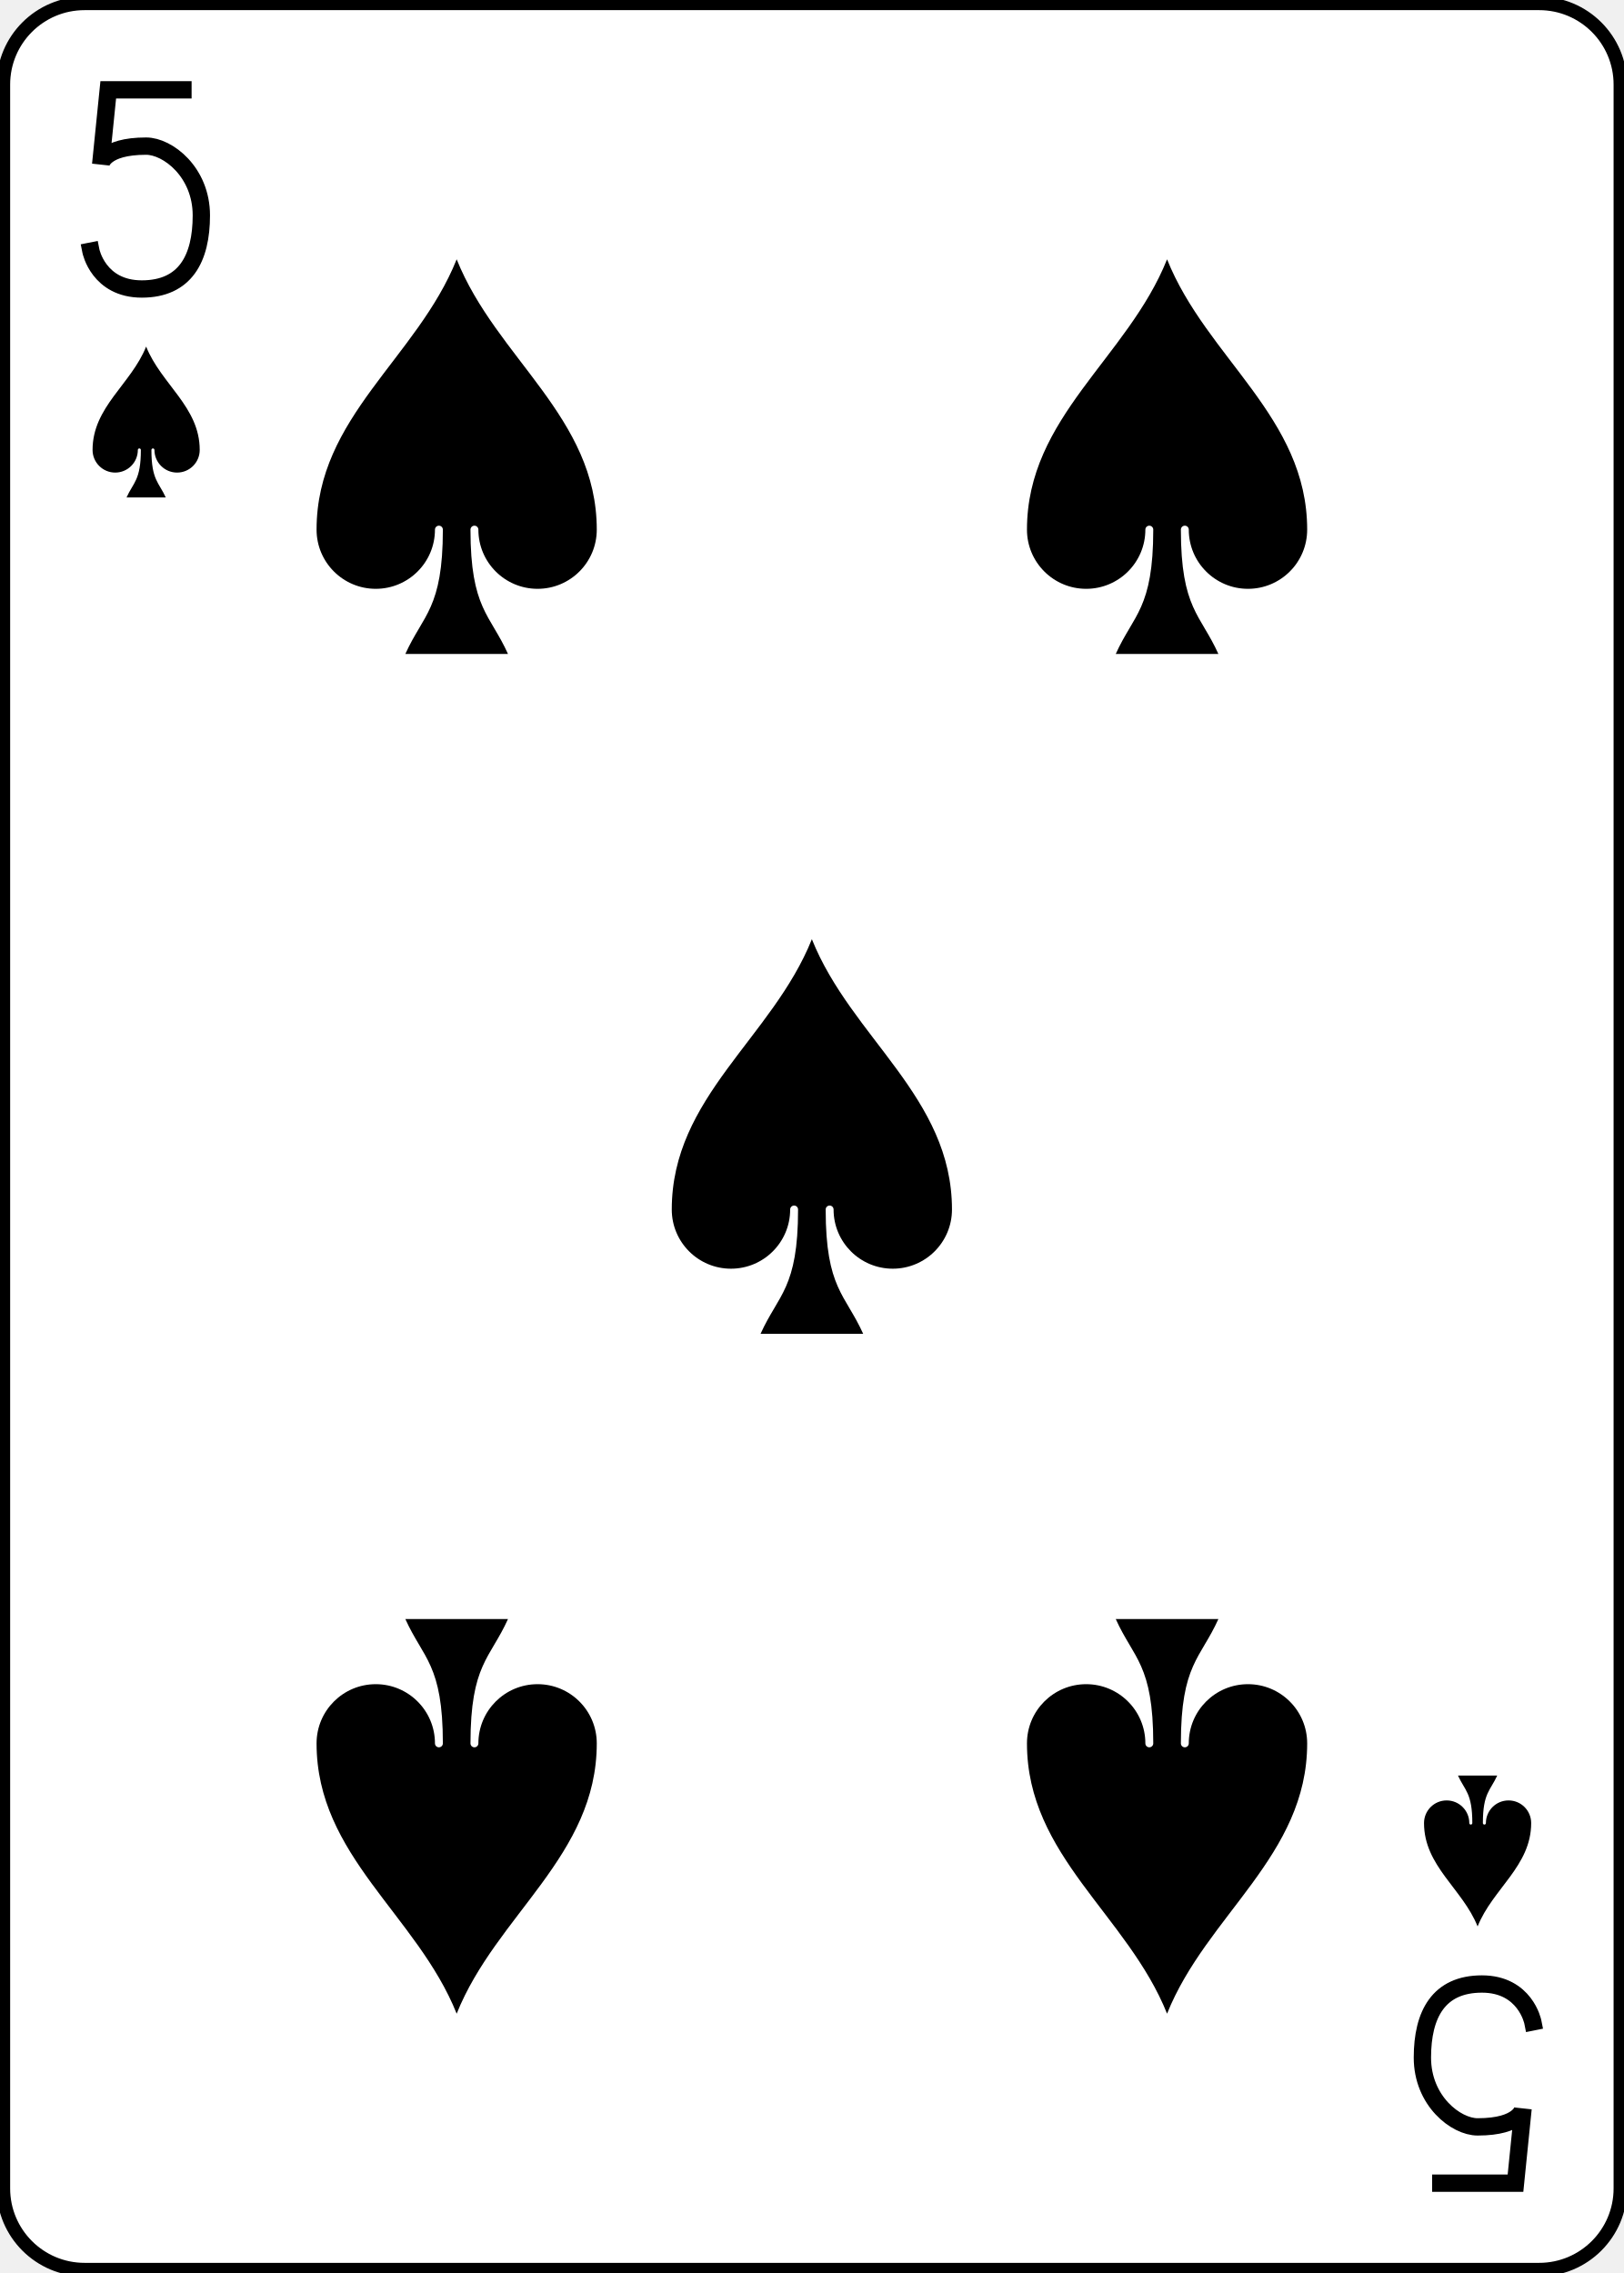
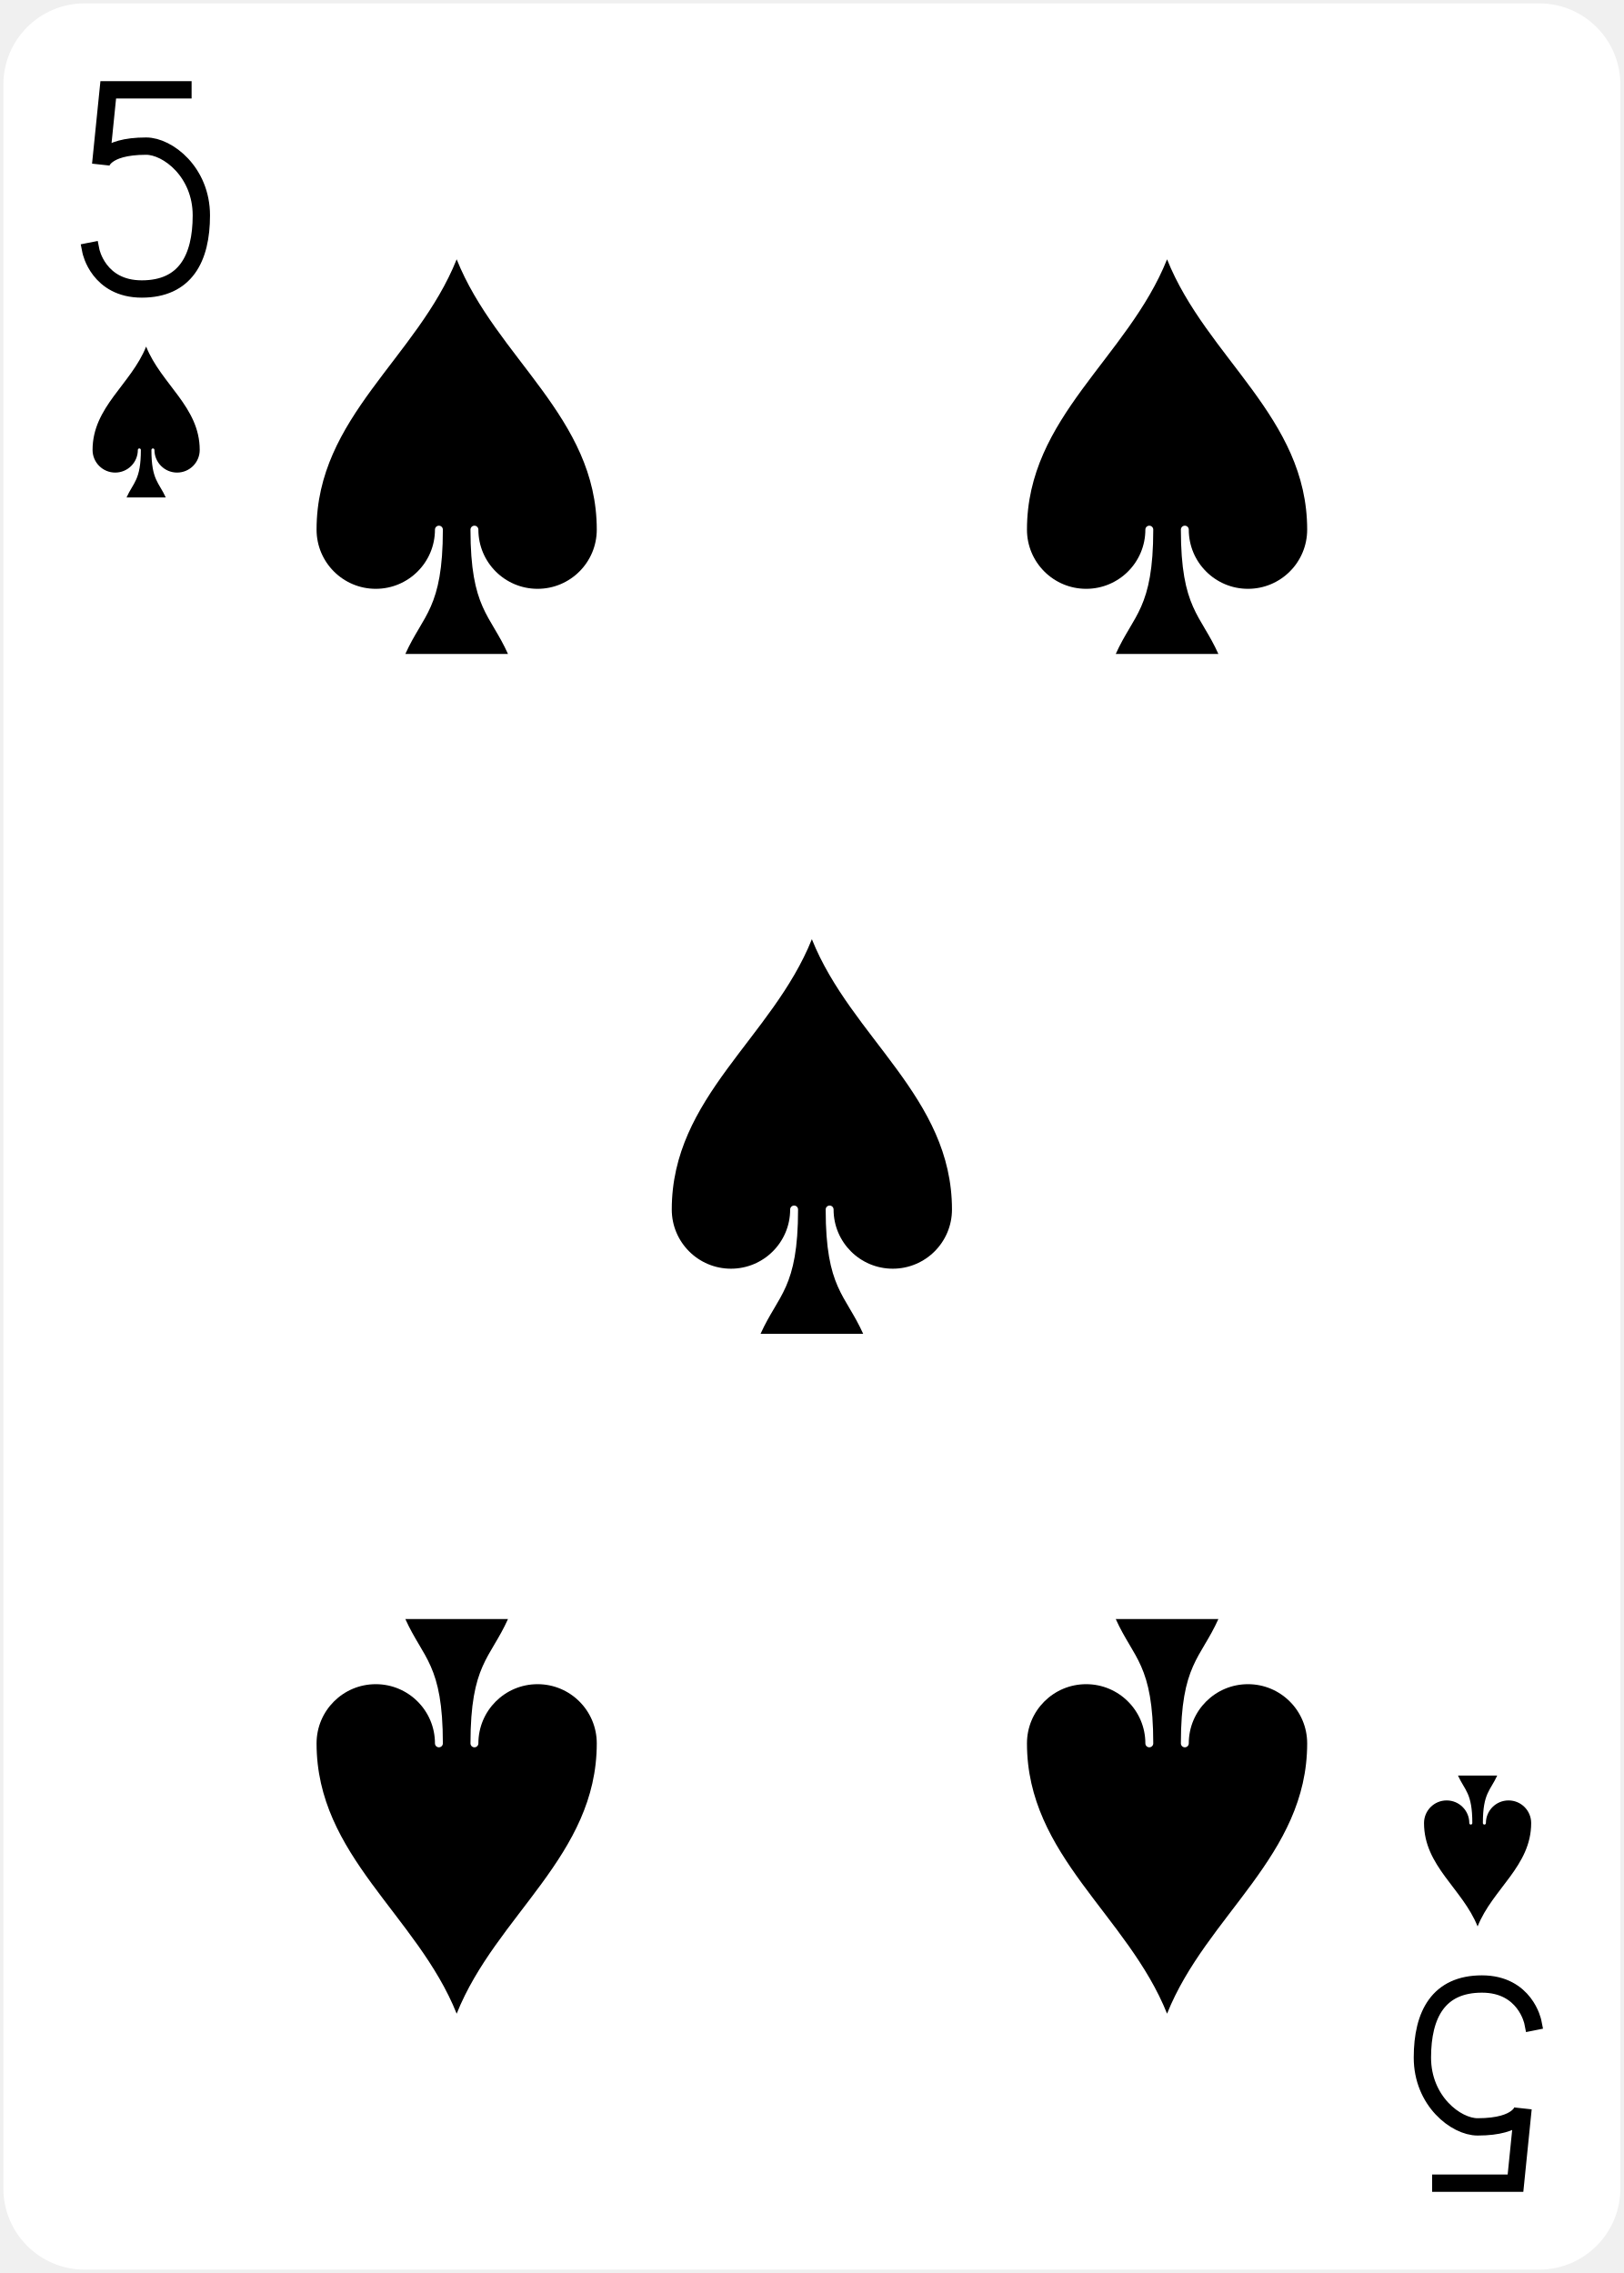
<svg xmlns="http://www.w3.org/2000/svg" xmlns:xlink="http://www.w3.org/1999/xlink" width="2.5in" height="3.5in" viewBox="-120 -168 240 336" preserveAspectRatio="none" class="card">
  <symbol id="S5" viewBox="-500 -500 1000 1000" preserveAspectRatio="xMinYMid">
    <path d="M170 -460L-175 -460L-210 -115C-210 -115 -200 -200 0 -200C100 -200 255 -80 255 120C255 320 180 460 -20 460C-220 460 -255 285 -255 285" stroke="black" stroke-width="80" stroke-linecap="square" stroke-miterlimit="1.5" fill="none" />
  </symbol>
  <symbol id="S" viewBox="-600 -600 1200 1200" preserveAspectRatio="xMinYMid">
    <path d="M0 -500C100 -250 355 -100 355 185A150 150 0 0 1 55 185A10 10 0 0 0 35 185C35 385 85 400 130 500L-130 500C-85 400 -35 385 -35 185A10 10 0 0 0 -55 185A150 150 0 0 1 -355 185C-355 -100 -100 -250 0 -500Z" fill="black" />
  </symbol>
-   <rect width="239" height="335" x="-119.5" y="-167.5" rx="12" ry="12" fill="white" stroke="black" stroke-width="2" />
+   <rect width="239" height="335" x="-119.5" y="-167.5" rx="12" ry="12" fill="white" stroke="black" stroke-width="0" />
  <use xlink:href="#S" height="70" width="70" x="-35" y="-35" />
  <use xlink:href="#S5" height="32" width="32" x="-114.4" y="-156" />
  <use xlink:href="#S" height="26.769" width="26.769" x="-111.784" y="-119" />
  <use xlink:href="#S" height="70" width="70" x="-87.501" y="-135.501" />
  <use xlink:href="#S" height="70" width="70" x="17.501" y="-135.501" />
  <g transform="rotate(180)">
    <use xlink:href="#S5" height="32" width="32" x="-114.4" y="-156" />
    <use xlink:href="#S" height="26.769" width="26.769" x="-111.784" y="-119" />
    <use xlink:href="#S" height="70" width="70" x="-87.501" y="-135.501" />
    <use xlink:href="#S" height="70" width="70" x="17.501" y="-135.501" />
  </g>
</svg>
